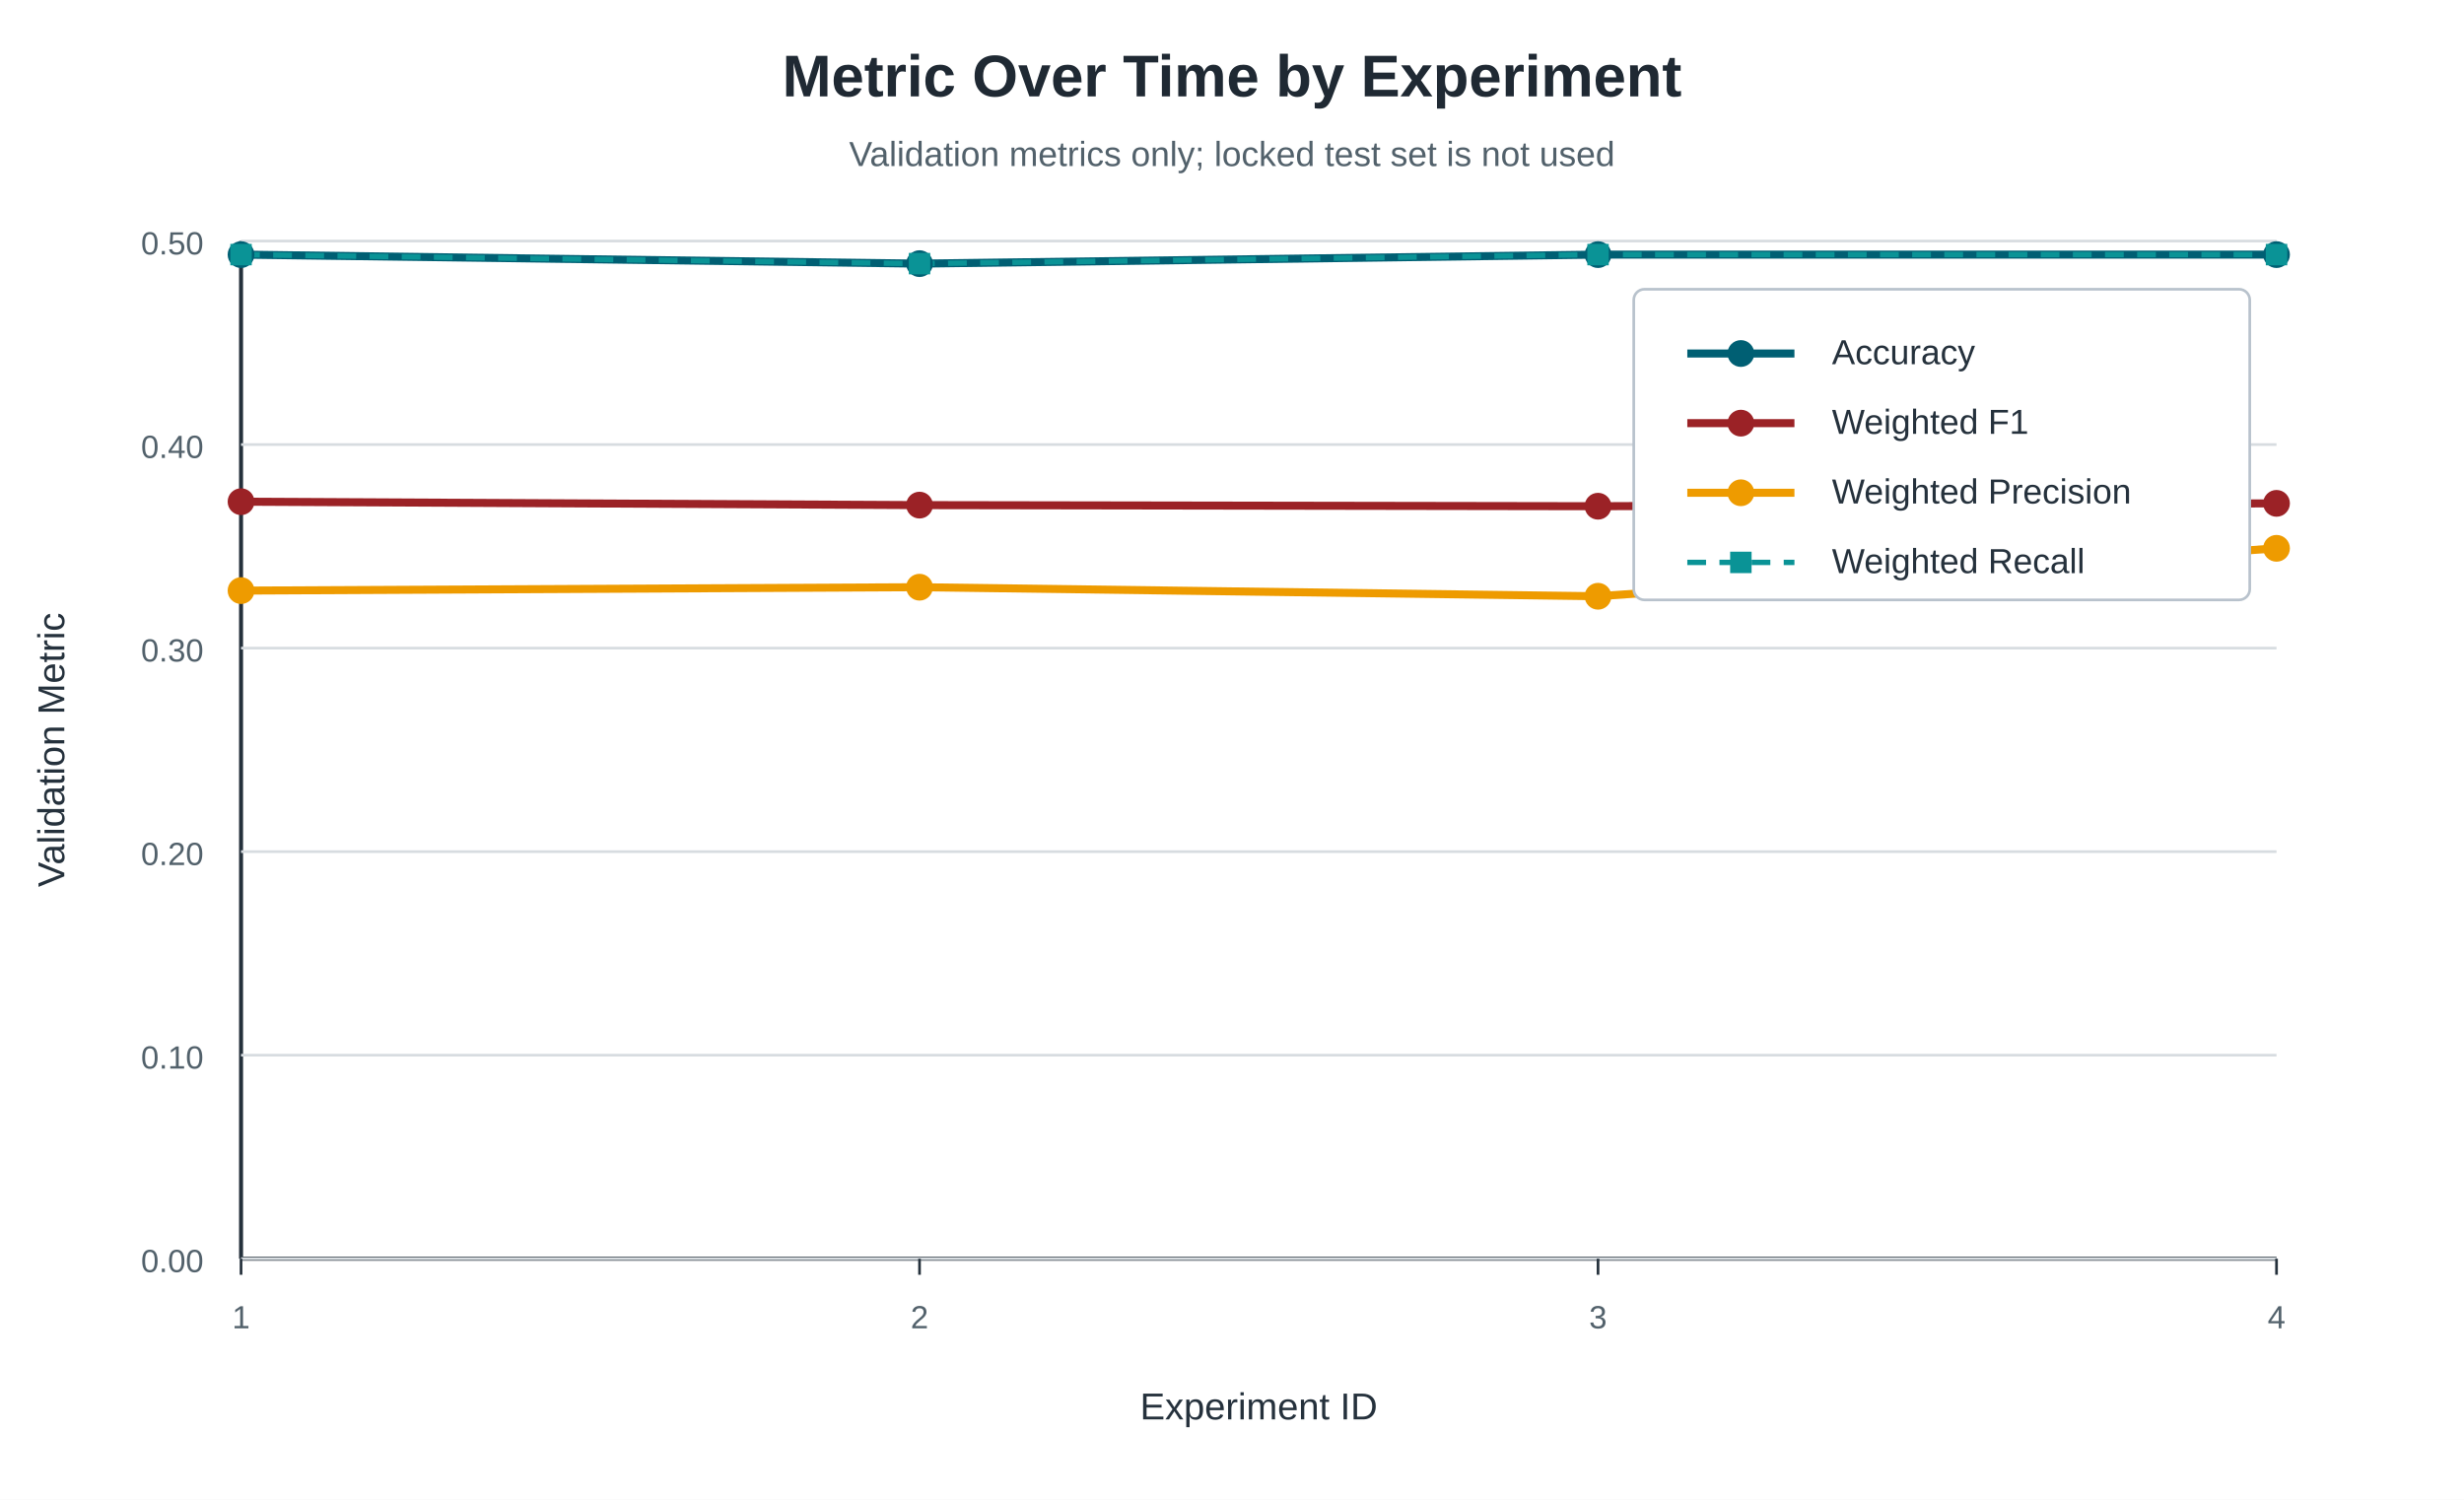
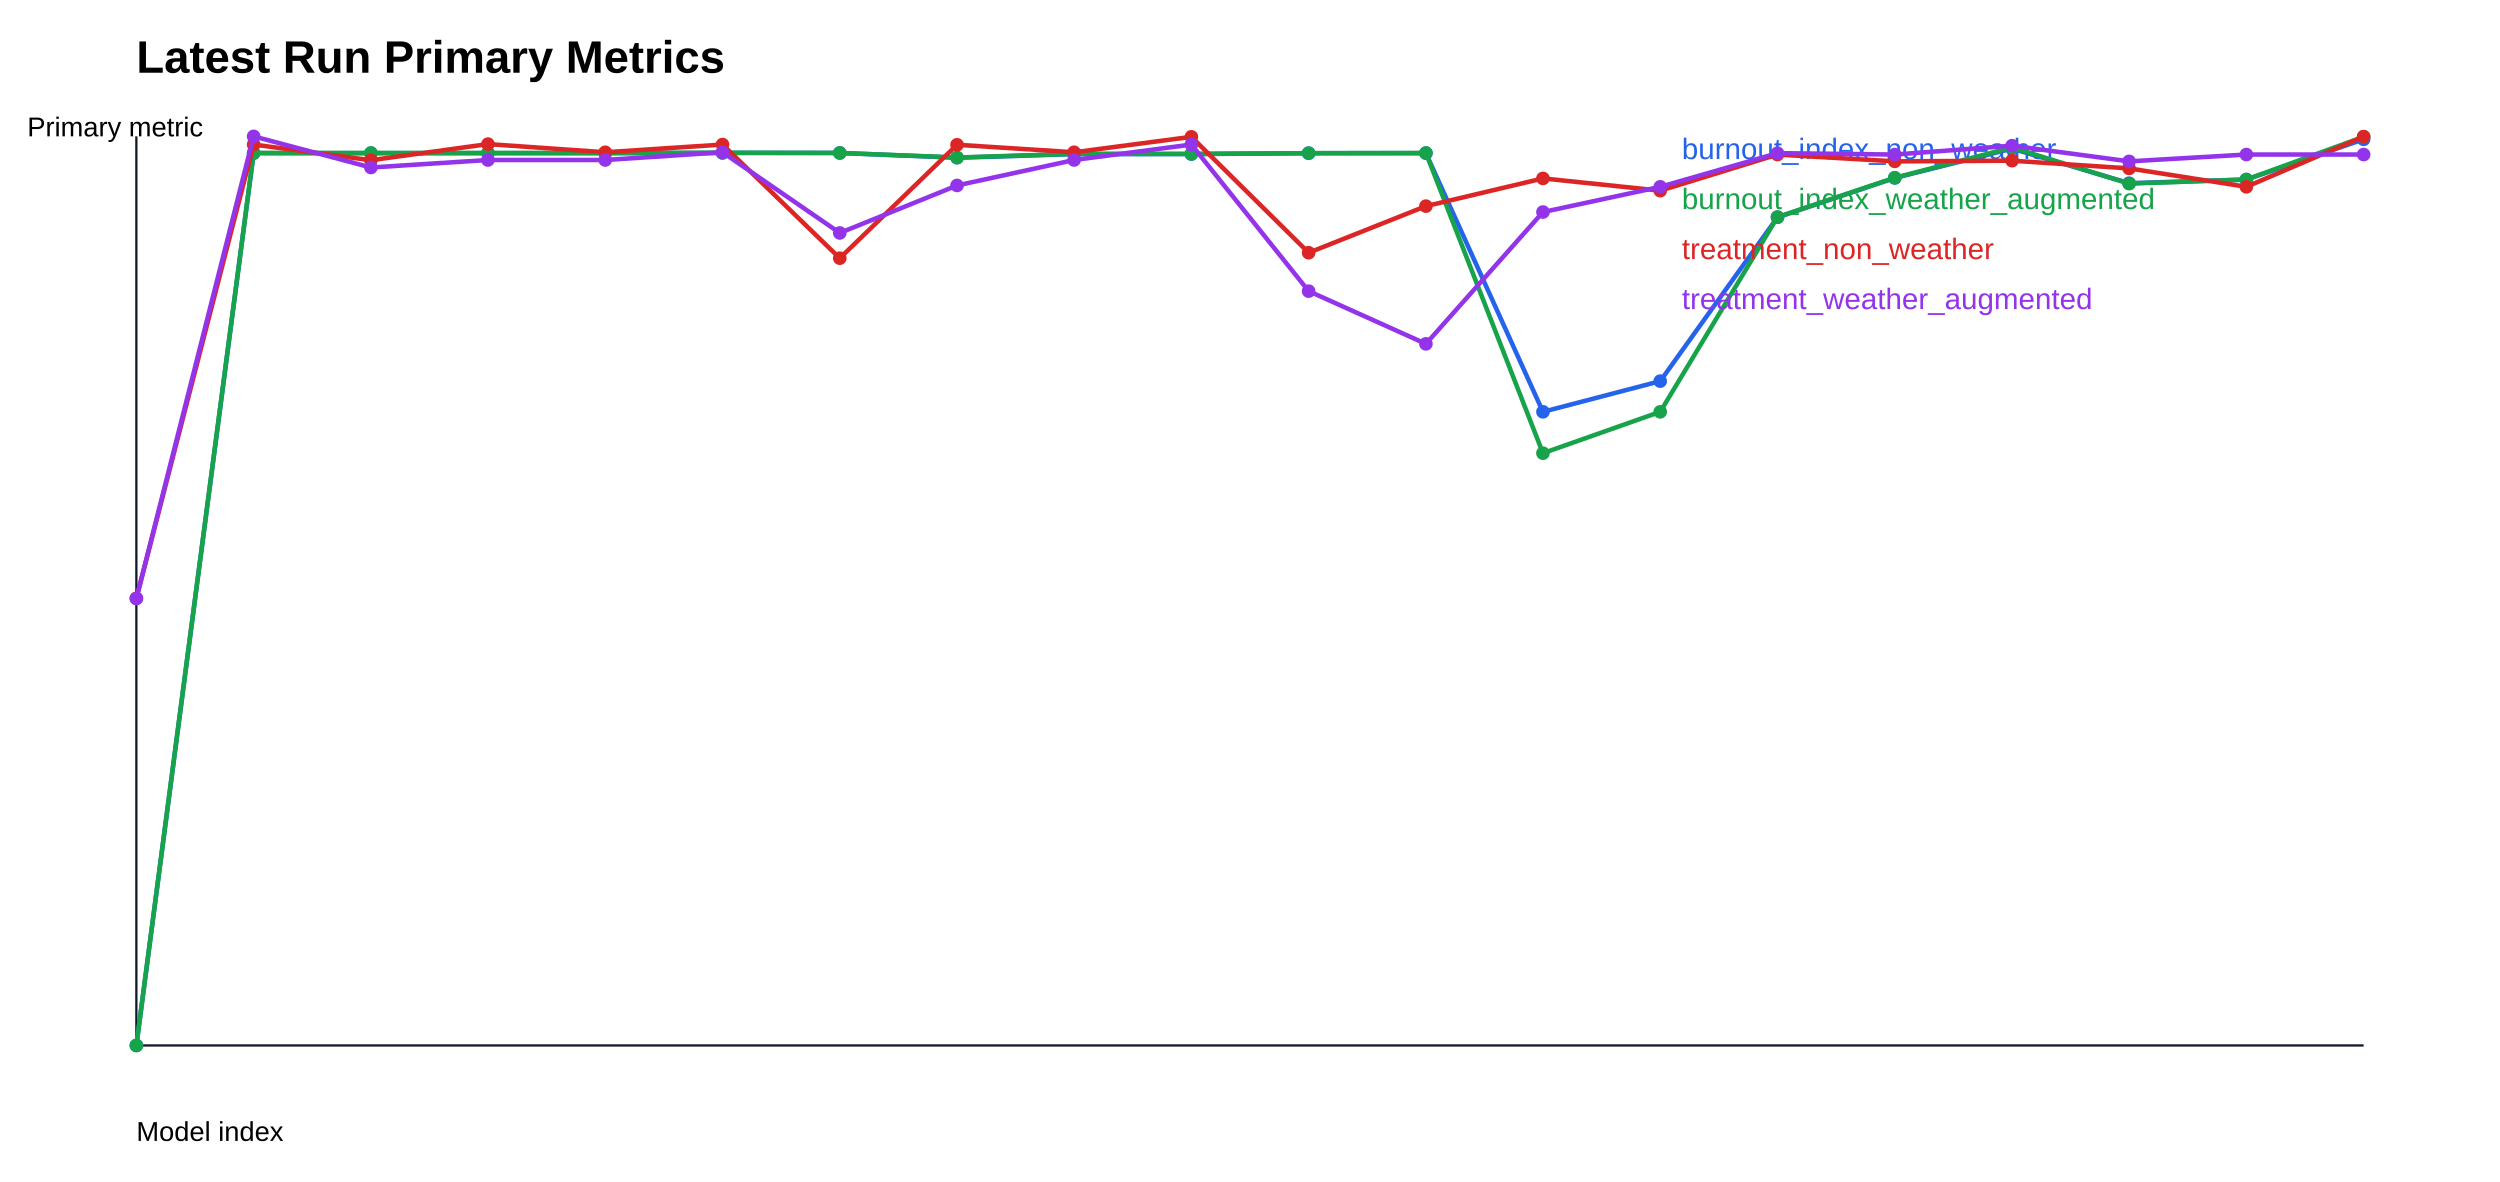
- <svg xmlns="http://www.w3.org/2000/svg" width="920" height="560" viewBox="0 0 920 560" role="img" aria-labelledby="title desc">
-   <rect width="920" height="560" fill="#ffffff" />
-   <text x="460" y="36" text-anchor="middle" font-family="Arial, sans-serif" font-size="22" font-weight="700" fill="#1f2933">Metric Over Time by Experiment</text>
-   <text x="460" y="62" text-anchor="middle" font-family="Arial, sans-serif" font-size="13" fill="#52616b">Validation metrics only; locked test set is not used</text>
-   <line x1="90" y1="470" x2="850" y2="470" stroke="#25313c" stroke-width="1.5" />
-   <line x1="90" y1="90" x2="90" y2="470" stroke="#25313c" stroke-width="1.5" />
-   <line x1="90" y1="470" x2="850" y2="470" stroke="#d7dce0" stroke-width="1" />
-   <line x1="90" y1="394" x2="850" y2="394" stroke="#d7dce0" stroke-width="1" />
-   <line x1="90" y1="318" x2="850" y2="318" stroke="#d7dce0" stroke-width="1" />
-   <line x1="90" y1="242" x2="850" y2="242" stroke="#d7dce0" stroke-width="1" />
-   <line x1="90" y1="166" x2="850" y2="166" stroke="#d7dce0" stroke-width="1" />
-   <line x1="90" y1="90" x2="850" y2="90" stroke="#d7dce0" stroke-width="1" />
-   <text x="76" y="475" text-anchor="end" font-family="Arial, sans-serif" font-size="12" fill="#52616b">0.00</text>
-   <text x="76" y="399" text-anchor="end" font-family="Arial, sans-serif" font-size="12" fill="#52616b">0.10</text>
-   <text x="76" y="323" text-anchor="end" font-family="Arial, sans-serif" font-size="12" fill="#52616b">0.20</text>
-   <text x="76" y="247" text-anchor="end" font-family="Arial, sans-serif" font-size="12" fill="#52616b">0.30</text>
-   <text x="76" y="171" text-anchor="end" font-family="Arial, sans-serif" font-size="12" fill="#52616b">0.40</text>
-   <text x="76" y="95" text-anchor="end" font-family="Arial, sans-serif" font-size="12" fill="#52616b">0.50</text>
-   <line x1="90" y1="470" x2="90" y2="476" stroke="#25313c" />
-   <line x1="343.33" y1="470" x2="343.33" y2="476" stroke="#25313c" />
-   <line x1="596.67" y1="470" x2="596.67" y2="476" stroke="#25313c" />
-   <line x1="850" y1="470" x2="850" y2="476" stroke="#25313c" />
-   <text x="90" y="496" text-anchor="middle" font-family="Arial, sans-serif" font-size="12" fill="#52616b">1</text>
-   <text x="343.33" y="496" text-anchor="middle" font-family="Arial, sans-serif" font-size="12" fill="#52616b">2</text>
-   <text x="596.67" y="496" text-anchor="middle" font-family="Arial, sans-serif" font-size="12" fill="#52616b">3</text>
-   <text x="850" y="496" text-anchor="middle" font-family="Arial, sans-serif" font-size="12" fill="#52616b">4</text>
-   <text x="470" y="530" text-anchor="middle" font-family="Arial, sans-serif" font-size="14" fill="#25313c">Experiment ID</text>
-   <text x="24" y="280" transform="rotate(-90 24 280)" text-anchor="middle" font-family="Arial, sans-serif" font-size="14" fill="#25313c">Validation Metric</text>
-   <polyline points="90,95.07 343.33,98.44 596.67,95.07 850,95.07" fill="none" stroke="#005f73" stroke-width="3" />
-   <polyline points="90,187.33 343.33,188.61 596.67,189.02 850,187.95" fill="none" stroke="#9b2226" stroke-width="3" />
-   <polyline points="90,220.53 343.33,219.26 596.67,222.64 850,204.74" fill="none" stroke="#ee9b00" stroke-width="3" />
-   <polyline points="90,95.07 343.33,98.44 596.67,95.07 850,95.07" fill="none" stroke="#0a9396" stroke-width="2" stroke-dasharray="7 5" />
-   <g fill="#005f73">
-     <circle cx="90" cy="95.07" r="5" />
-     <circle cx="343.33" cy="98.44" r="5" />
-     <circle cx="596.67" cy="95.07" r="5" />
-     <circle cx="850" cy="95.07" r="5" />
-   </g>
-   <g fill="#9b2226">
-     <circle cx="90" cy="187.33" r="5" />
-     <circle cx="343.33" cy="188.61" r="5" />
-     <circle cx="596.67" cy="189.02" r="5" />
-     <circle cx="850" cy="187.95" r="5" />
-   </g>
-   <g fill="#ee9b00">
-     <circle cx="90" cy="220.53" r="5" />
-     <circle cx="343.33" cy="219.26" r="5" />
-     <circle cx="596.67" cy="222.64" r="5" />
-     <circle cx="850" cy="204.74" r="5" />
-   </g>
-   <g fill="#0a9396">
-     <rect x="86" y="91.07" width="8" height="8" />
-     <rect x="339.33" y="94.44" width="8" height="8" />
-     <rect x="592.67" y="91.07" width="8" height="8" />
-     <rect x="846" y="91.07" width="8" height="8" />
-   </g>
-   <rect x="610" y="108" width="230" height="116" fill="#ffffff" stroke="#b8c2cc" rx="4" />
-   <line x1="630" y1="132" x2="670" y2="132" stroke="#005f73" stroke-width="3" />
-   <circle cx="650" cy="132" r="5" fill="#005f73" />
-   <text x="684" y="136" font-family="Arial, sans-serif" font-size="13" fill="#25313c">Accuracy</text>
-   <line x1="630" y1="158" x2="670" y2="158" stroke="#9b2226" stroke-width="3" />
-   <circle cx="650" cy="158" r="5" fill="#9b2226" />
-   <text x="684" y="162" font-family="Arial, sans-serif" font-size="13" fill="#25313c">Weighted F1</text>
-   <line x1="630" y1="184" x2="670" y2="184" stroke="#ee9b00" stroke-width="3" />
-   <circle cx="650" cy="184" r="5" fill="#ee9b00" />
-   <text x="684" y="188" font-family="Arial, sans-serif" font-size="13" fill="#25313c">Weighted Precision</text>
-   <line x1="630" y1="210" x2="670" y2="210" stroke="#0a9396" stroke-width="2" stroke-dasharray="7 5" />
-   <rect x="646" y="206" width="8" height="8" fill="#0a9396" />
-   <text x="684" y="214" font-family="Arial, sans-serif" font-size="13" fill="#25313c">Weighted Recall</text>
+ <svg xmlns="http://www.w3.org/2000/svg" width="1100" height="520" viewBox="0 0 1100 520">
+   <rect width="100%" height="100%" fill="white" />
+   <text x="60" y="32" font-family="Arial" font-size="20" font-weight="700">Latest Run Primary Metrics</text>
+   <line x1="60" y1="460" x2="1040" y2="460" stroke="#111827" />
+   <line x1="60" y1="60" x2="60" y2="460" stroke="#111827" />
+   <circle cx="60.0" cy="460.0" r="3" fill="#2563eb" />
+   <circle cx="111.6" cy="67.4" r="3" fill="#2563eb" />
+   <circle cx="163.2" cy="67.4" r="3" fill="#2563eb" />
+   <circle cx="214.7" cy="67.4" r="3" fill="#2563eb" />
+   <circle cx="266.3" cy="67.4" r="3" fill="#2563eb" />
+   <circle cx="317.9" cy="67.3" r="3" fill="#2563eb" />
+   <circle cx="369.5" cy="67.3" r="3" fill="#2563eb" />
+   <circle cx="421.1" cy="69.4" r="3" fill="#2563eb" />
+   <circle cx="472.6" cy="67.8" r="3" fill="#2563eb" />
+   <circle cx="524.2" cy="67.8" r="3" fill="#2563eb" />
+   <circle cx="575.8" cy="67.4" r="3" fill="#2563eb" />
+   <circle cx="627.4" cy="67.4" r="3" fill="#2563eb" />
+   <circle cx="678.9" cy="181.2" r="3" fill="#2563eb" />
+   <circle cx="730.5" cy="167.7" r="3" fill="#2563eb" />
+   <circle cx="782.1" cy="95.6" r="3" fill="#2563eb" />
+   <circle cx="833.7" cy="78.3" r="3" fill="#2563eb" />
+   <circle cx="885.3" cy="65.4" r="3" fill="#2563eb" />
+   <circle cx="936.8" cy="80.6" r="3" fill="#2563eb" />
+   <circle cx="988.4" cy="79.0" r="3" fill="#2563eb" />
+   <circle cx="1040.0" cy="61.3" r="3" fill="#2563eb" />
+   <polyline fill="none" stroke="#2563eb" stroke-width="2" points="60.0,460.0 111.6,67.4 163.2,67.4 214.7,67.4 266.3,67.4 317.9,67.3 369.5,67.3 421.1,69.4 472.6,67.8 524.2,67.8 575.8,67.4 627.4,67.4 678.9,181.2 730.5,167.7 782.1,95.6 833.7,78.3 885.3,65.4 936.8,80.6 988.4,79.0 1040.0,61.3" />
+   <text x="740" y="70" font-family="Arial" font-size="13" fill="#2563eb">burnout_index_non_weather</text>
+   <circle cx="60.0" cy="460.0" r="3" fill="#16a34a" />
+   <circle cx="111.6" cy="67.3" r="3" fill="#16a34a" />
+   <circle cx="163.2" cy="67.3" r="3" fill="#16a34a" />
+   <circle cx="214.7" cy="67.3" r="3" fill="#16a34a" />
+   <circle cx="266.3" cy="67.3" r="3" fill="#16a34a" />
+   <circle cx="317.9" cy="67.2" r="3" fill="#16a34a" />
+   <circle cx="369.5" cy="67.3" r="3" fill="#16a34a" />
+   <circle cx="421.1" cy="69.3" r="3" fill="#16a34a" />
+   <circle cx="472.6" cy="67.7" r="3" fill="#16a34a" />
+   <circle cx="524.2" cy="67.7" r="3" fill="#16a34a" />
+   <circle cx="575.8" cy="67.4" r="3" fill="#16a34a" />
+   <circle cx="627.4" cy="67.3" r="3" fill="#16a34a" />
+   <circle cx="678.9" cy="199.4" r="3" fill="#16a34a" />
+   <circle cx="730.5" cy="181.2" r="3" fill="#16a34a" />
+   <circle cx="782.1" cy="95.5" r="3" fill="#16a34a" />
+   <circle cx="833.7" cy="78.2" r="3" fill="#16a34a" />
+   <circle cx="885.3" cy="64.9" r="3" fill="#16a34a" />
+   <circle cx="936.8" cy="80.8" r="3" fill="#16a34a" />
+   <circle cx="988.4" cy="79.0" r="3" fill="#16a34a" />
+   <circle cx="1040.0" cy="60.2" r="3" fill="#16a34a" />
+   <polyline fill="none" stroke="#16a34a" stroke-width="2" points="60.0,460.0 111.6,67.3 163.2,67.3 214.7,67.3 266.3,67.3 317.9,67.2 369.5,67.3 421.1,69.3 472.6,67.7 524.2,67.7 575.8,67.4 627.4,67.3 678.9,199.4 730.5,181.2 782.1,95.5 833.7,78.2 885.3,64.9 936.8,80.8 988.4,79.0 1040.0,60.2" />
+   <text x="740" y="92" font-family="Arial" font-size="13" fill="#16a34a">burnout_index_weather_augmented</text>
+   <circle cx="60.0" cy="263.3" r="3" fill="#dc2626" />
+   <circle cx="111.6" cy="63.6" r="3" fill="#dc2626" />
+   <circle cx="163.2" cy="70.5" r="3" fill="#dc2626" />
+   <circle cx="214.7" cy="63.4" r="3" fill="#dc2626" />
+   <circle cx="266.3" cy="67.0" r="3" fill="#dc2626" />
+   <circle cx="317.9" cy="63.6" r="3" fill="#dc2626" />
+   <circle cx="369.5" cy="113.6" r="3" fill="#dc2626" />
+   <circle cx="421.1" cy="63.7" r="3" fill="#dc2626" />
+   <circle cx="472.6" cy="67.0" r="3" fill="#dc2626" />
+   <circle cx="524.2" cy="60.2" r="3" fill="#dc2626" />
+   <circle cx="575.8" cy="111.2" r="3" fill="#dc2626" />
+   <circle cx="627.4" cy="90.7" r="3" fill="#dc2626" />
+   <circle cx="678.9" cy="78.5" r="3" fill="#dc2626" />
+   <circle cx="730.5" cy="83.9" r="3" fill="#dc2626" />
+   <circle cx="782.1" cy="68.0" r="3" fill="#dc2626" />
+   <circle cx="833.7" cy="71.0" r="3" fill="#dc2626" />
+   <circle cx="885.3" cy="70.7" r="3" fill="#dc2626" />
+   <circle cx="936.8" cy="74.1" r="3" fill="#dc2626" />
+   <circle cx="988.4" cy="82.2" r="3" fill="#dc2626" />
+   <circle cx="1040.0" cy="60.1" r="3" fill="#dc2626" />
+   <polyline fill="none" stroke="#dc2626" stroke-width="2" points="60.0,263.3 111.6,63.6 163.2,70.5 214.7,63.4 266.3,67.0 317.9,63.6 369.5,113.6 421.1,63.7 472.6,67.0 524.2,60.2 575.8,111.2 627.4,90.7 678.9,78.5 730.5,83.9 782.1,68.0 833.7,71.0 885.3,70.7 936.8,74.1 988.4,82.2 1040.0,60.1" />
+   <text x="740" y="114" font-family="Arial" font-size="13" fill="#dc2626">treatment_non_weather</text>
+   <circle cx="60.0" cy="263.3" r="3" fill="#9333ea" />
+   <circle cx="111.6" cy="60.0" r="3" fill="#9333ea" />
+   <circle cx="163.2" cy="73.7" r="3" fill="#9333ea" />
+   <circle cx="214.7" cy="70.4" r="3" fill="#9333ea" />
+   <circle cx="266.3" cy="70.4" r="3" fill="#9333ea" />
+   <circle cx="317.9" cy="67.0" r="3" fill="#9333ea" />
+   <circle cx="369.5" cy="102.5" r="3" fill="#9333ea" />
+   <circle cx="421.1" cy="81.6" r="3" fill="#9333ea" />
+   <circle cx="472.6" cy="70.4" r="3" fill="#9333ea" />
+   <circle cx="524.2" cy="63.6" r="3" fill="#9333ea" />
+   <circle cx="575.8" cy="128.1" r="3" fill="#9333ea" />
+   <circle cx="627.4" cy="151.3" r="3" fill="#9333ea" />
+   <circle cx="678.9" cy="93.3" r="3" fill="#9333ea" />
+   <circle cx="730.5" cy="82.2" r="3" fill="#9333ea" />
+   <circle cx="782.1" cy="67.4" r="3" fill="#9333ea" />
+   <circle cx="833.7" cy="68.0" r="3" fill="#9333ea" />
+   <circle cx="885.3" cy="64.1" r="3" fill="#9333ea" />
+   <circle cx="936.8" cy="71.0" r="3" fill="#9333ea" />
+   <circle cx="988.4" cy="68.0" r="3" fill="#9333ea" />
+   <circle cx="1040.0" cy="68.0" r="3" fill="#9333ea" />
+   <polyline fill="none" stroke="#9333ea" stroke-width="2" points="60.0,263.3 111.6,60.0 163.2,73.7 214.7,70.4 266.3,70.4 317.9,67.0 369.5,102.5 421.1,81.6 472.6,70.4 524.2,63.6 575.8,128.1 627.4,151.3 678.9,93.3 730.5,82.2 782.1,67.4 833.7,68.0 885.3,64.1 936.8,71.0 988.4,68.0 1040.0,68.0" />
+   <text x="740" y="136" font-family="Arial" font-size="13" fill="#9333ea">treatment_weather_augmented</text>
+   <text x="60" y="502" font-family="Arial" font-size="12">Model index</text>
+   <text x="12" y="60" font-family="Arial" font-size="12">Primary metric</text>
</svg>
